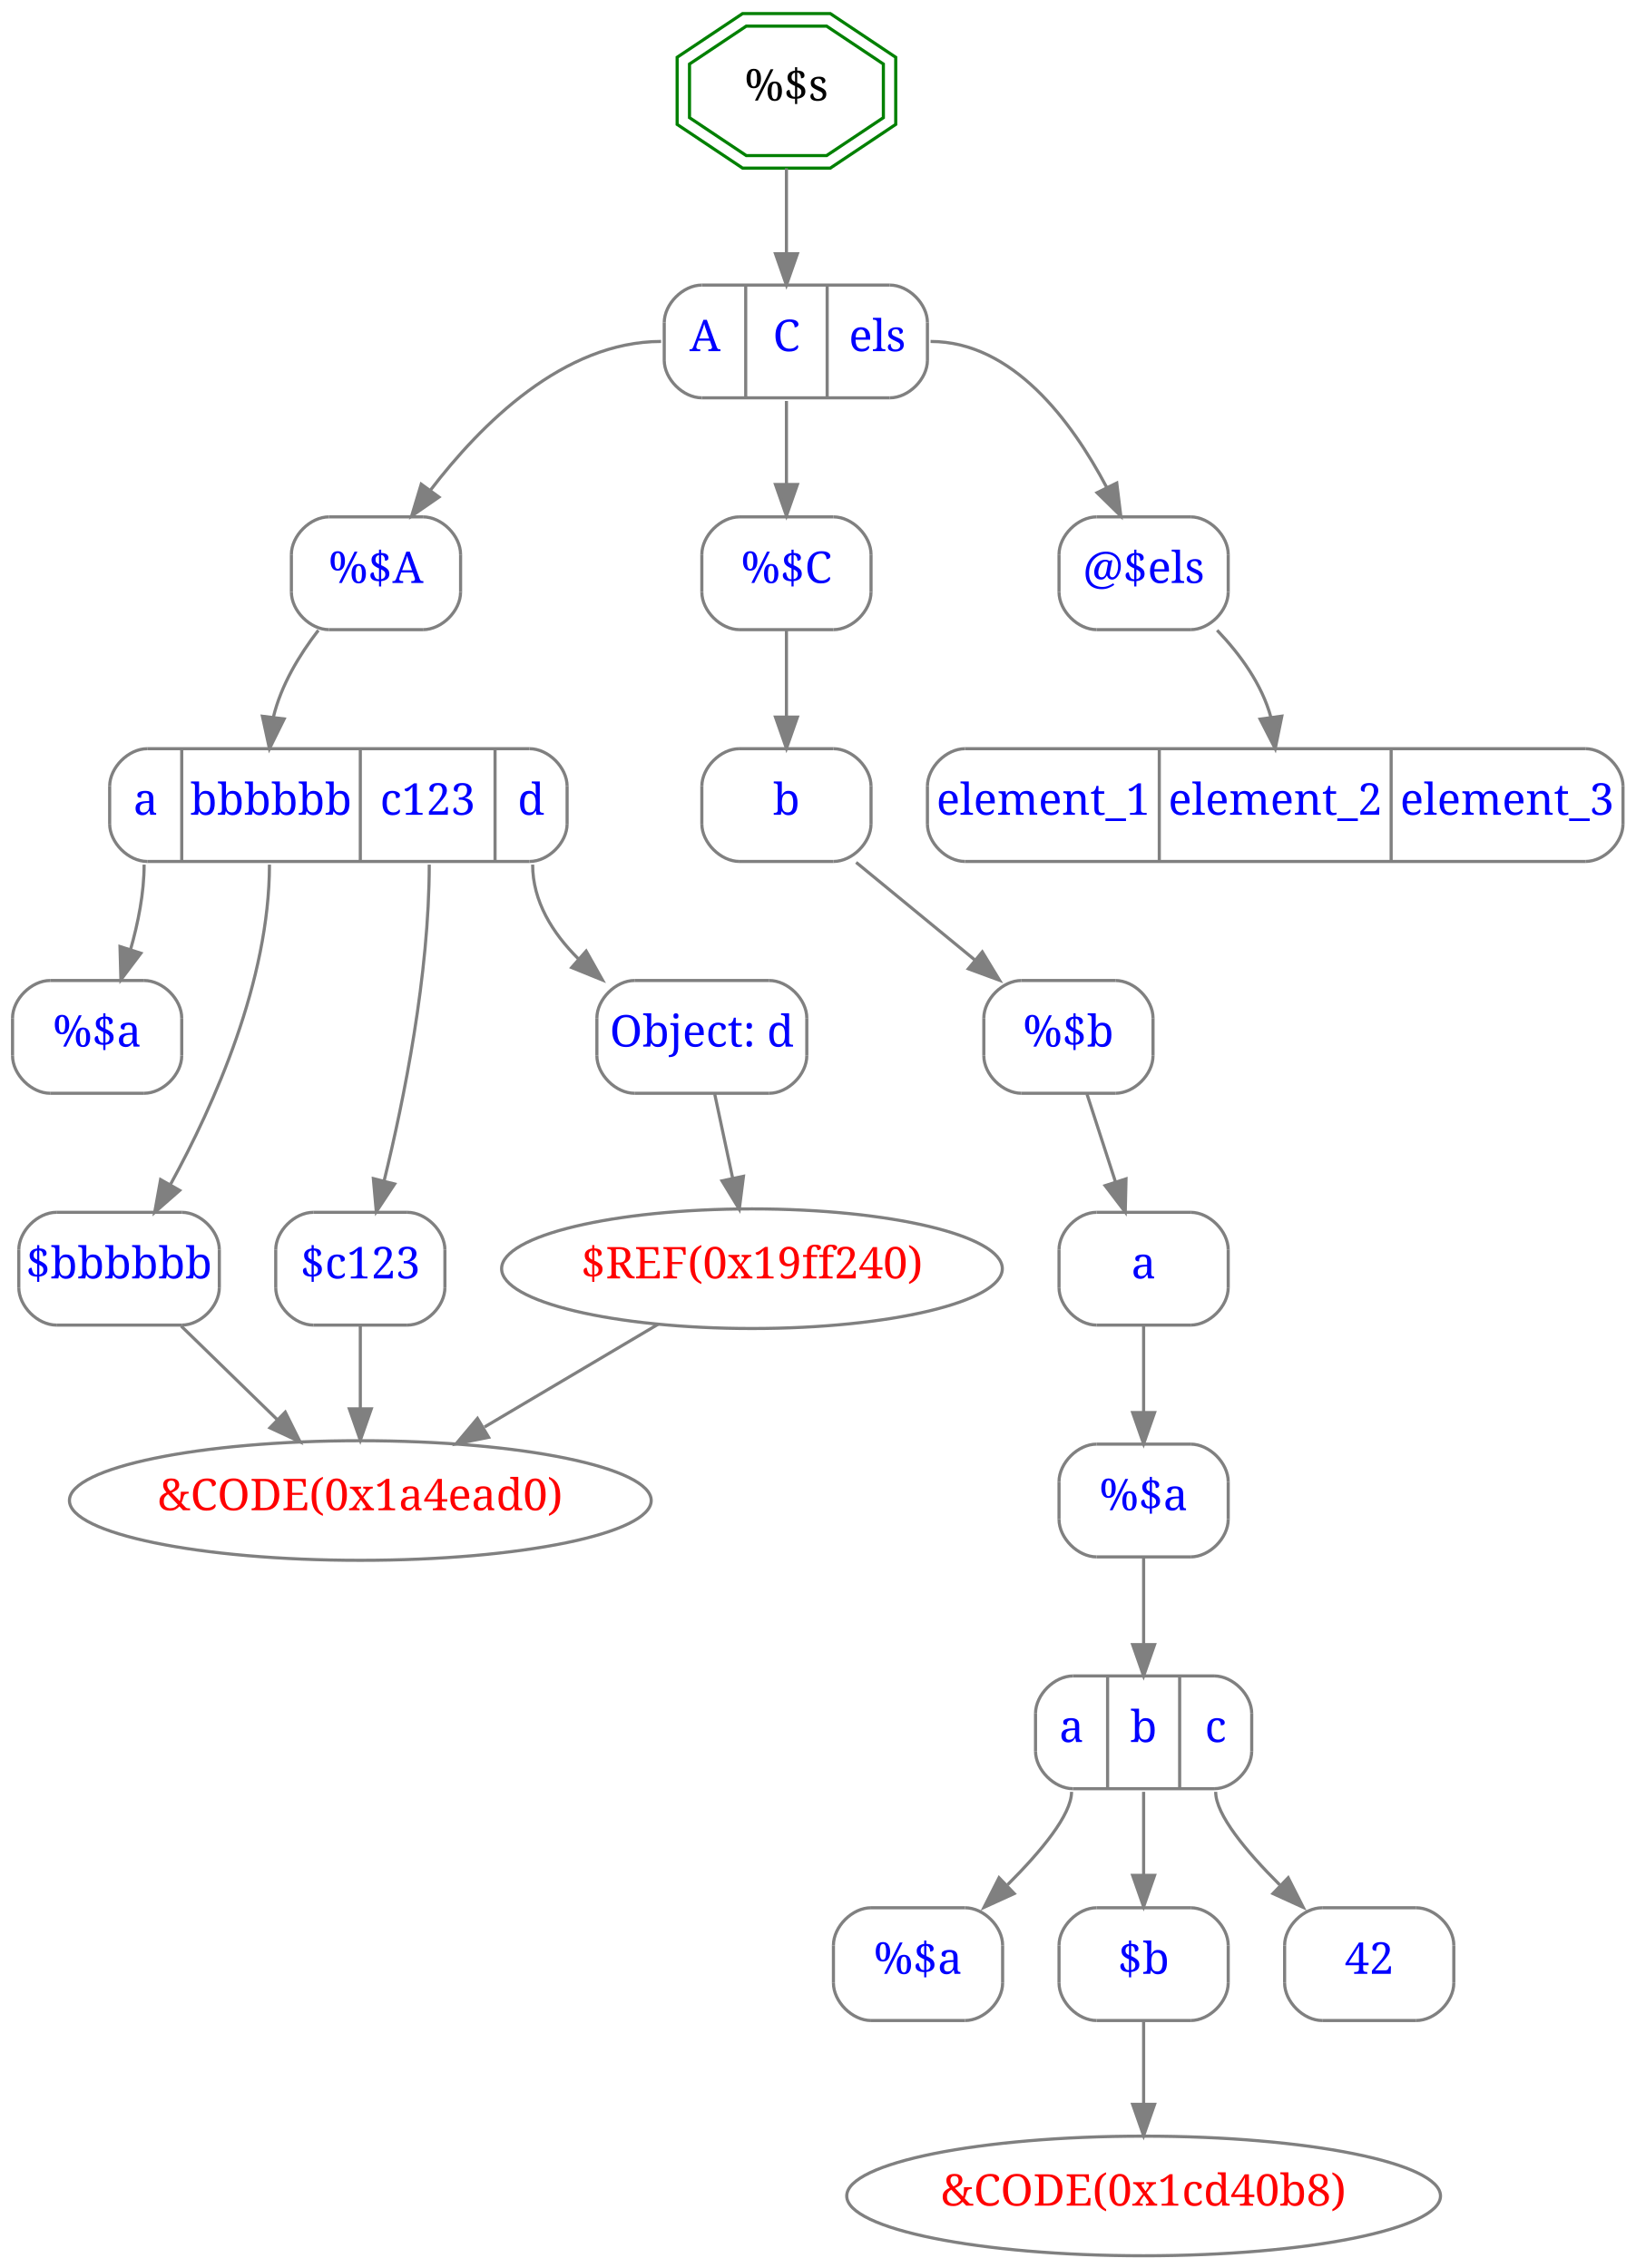
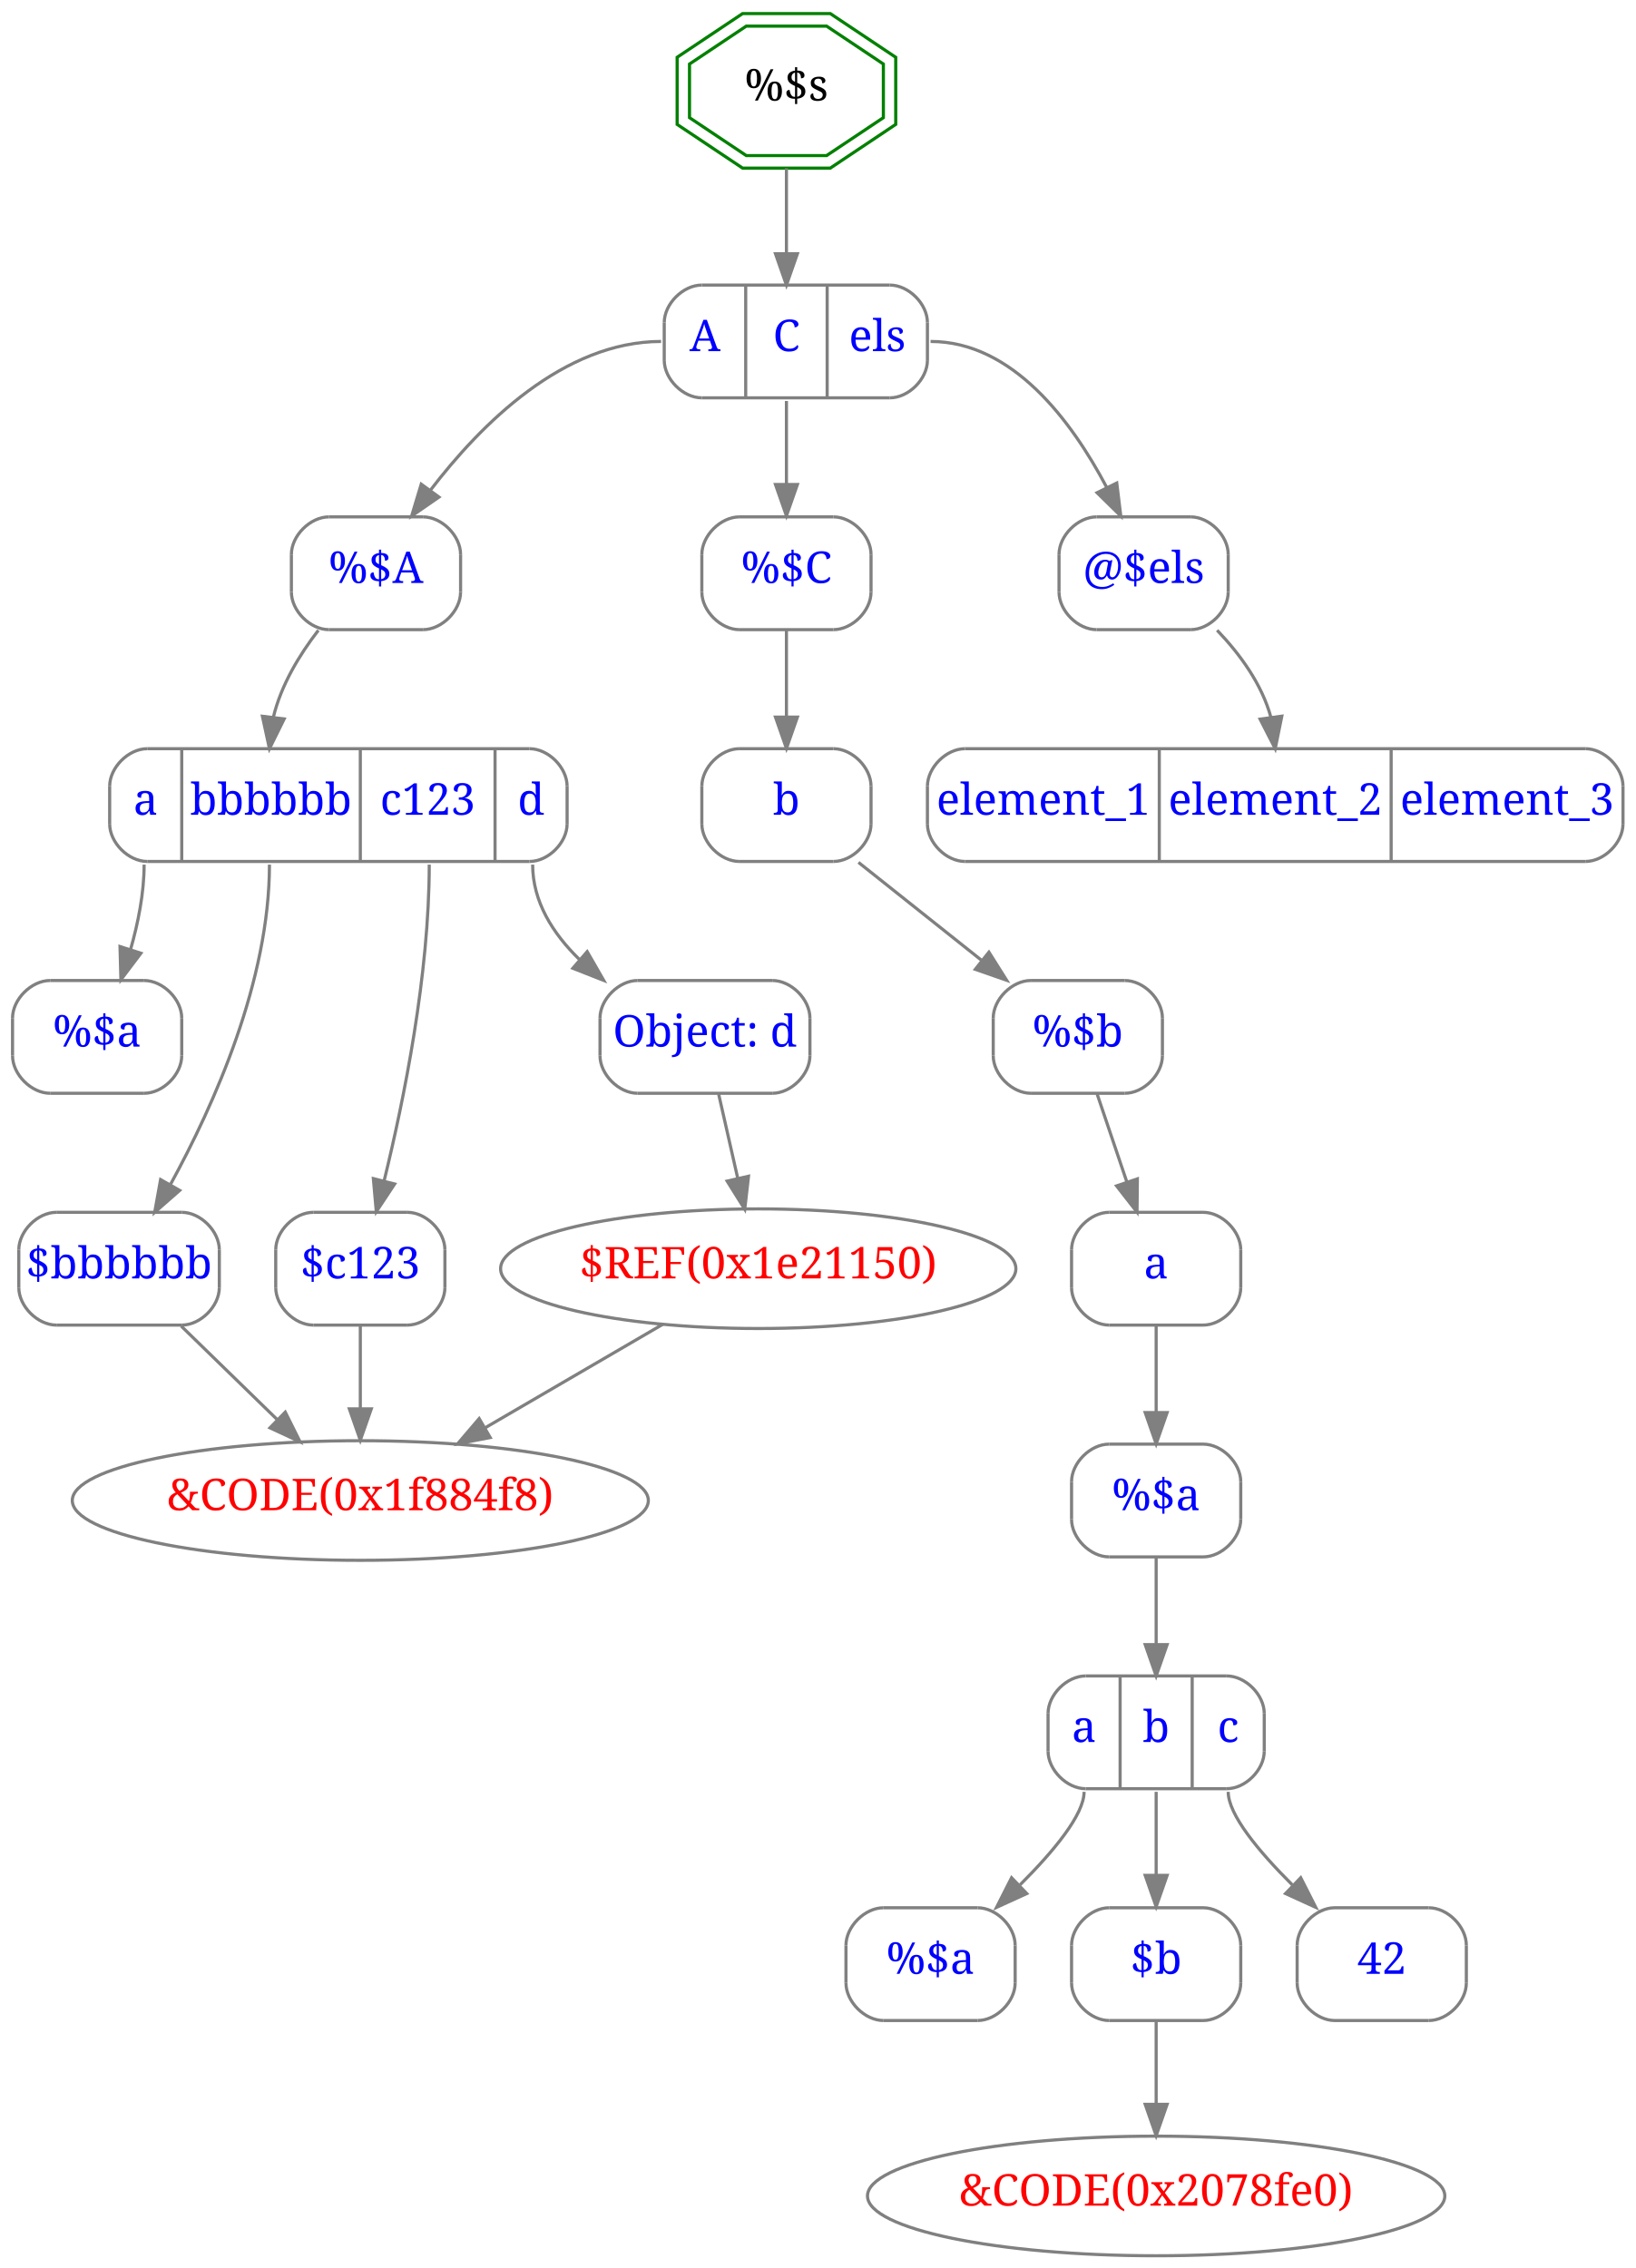
<svg xmlns="http://www.w3.org/2000/svg" width="522pt" height="724pt" viewBox="0.00 0.00 522.00 724.00">
  <g id="graph1" class="graph" transform="scale(1 1) rotate(0) translate(4 720)">
    <polygon fill="white" stroke="white" points="-4,5 -4,-720 519,-720 519,5 -4,5" />
    <g id="node1" class="node">
      <polygon fill="none" stroke="green" points="277.938,-682.44 277.938,-699.56 259.815,-711.665 234.185,-711.665 216.062,-699.56 216.062,-682.44 234.185,-670.335 259.815,-670.335 277.938,-682.44" />
      <polygon fill="none" stroke="green" points="281.882,-680.285 281.882,-701.715 260.997,-715.665 233.003,-715.665 212.118,-701.715 212.118,-680.285 233.003,-666.335 260.997,-666.335 281.882,-680.285" />
      <text text-anchor="middle" x="247" y="-687.9" font-family="Times Roman,serif" font-size="14.00">%$s</text>
    </g>
    <g id="node2" class="node">
      <polyline fill="none" stroke="grey" points="220,-593 280,-593 " />
      <path fill="none" stroke="grey" d="M280,-593C286,-593 292,-599 292,-605" />
      <polyline fill="none" stroke="grey" points="292,-605 292,-617 " />
      <path fill="none" stroke="grey" d="M292,-617C292,-623 286,-629 280,-629" />
      <polyline fill="none" stroke="grey" points="280,-629 220,-629 " />
      <path fill="none" stroke="grey" d="M220,-629C214,-629 208,-623 208,-617" />
      <polyline fill="none" stroke="grey" points="208,-617 208,-605 " />
      <path fill="none" stroke="grey" d="M208,-605C208,-599 214,-593 220,-593" />
      <text text-anchor="middle" x="221" y="-607.9" font-family="Times Roman,serif" font-size="14.00" fill="blue">A</text>
      <polyline fill="none" stroke="grey" points="234,-593 234,-629 " />
      <text text-anchor="middle" x="247" y="-607.9" font-family="Times Roman,serif" font-size="14.00" fill="blue">C</text>
      <polyline fill="none" stroke="grey" points="260,-593 260,-629 " />
      <text text-anchor="middle" x="276" y="-607.9" font-family="Times Roman,serif" font-size="14.00" fill="blue">els</text>
    </g>
    <g id="edge2" class="edge">
      <path fill="none" stroke="grey" d="M247,-666.261C247,-658.012 247,-648.558 247,-639.298" />
      <polygon fill="grey" stroke="grey" points="250.5,-639 247,-629 243.5,-639 250.5,-639" />
    </g>
    <g id="node4" class="node">
      <polyline fill="none" stroke="grey" points="101,-519 131,-519 " />
      <path fill="none" stroke="grey" d="M131,-519C137,-519 143,-525 143,-531" />
      <polyline fill="none" stroke="grey" points="143,-531 143,-543 " />
      <path fill="none" stroke="grey" d="M143,-543C143,-549 137,-555 131,-555" />
      <polyline fill="none" stroke="grey" points="131,-555 101,-555 " />
      <path fill="none" stroke="grey" d="M101,-555C95,-555 89,-549 89,-543" />
      <polyline fill="none" stroke="grey" points="89,-543 89,-531 " />
      <path fill="none" stroke="grey" d="M89,-531C89,-525 95,-519 101,-519" />
      <text text-anchor="middle" x="116" y="-533.9" font-family="Times Roman,serif" font-size="14.00" fill="blue">%$A</text>
    </g>
    <g id="edge4" class="edge">
      <path fill="none" stroke="grey" d="M207,-611C175.9,-611 149.52,-584.662 133.296,-563.412" />
      <polygon fill="grey" stroke="grey" points="136.1,-561.317 127.385,-555.292 130.441,-565.437 136.1,-561.317" />
    </g>
    <g id="node22" class="node">
      <polyline fill="none" stroke="grey" points="232,-519 262,-519 " />
      <path fill="none" stroke="grey" d="M262,-519C268,-519 274,-525 274,-531" />
      <polyline fill="none" stroke="grey" points="274,-531 274,-543 " />
      <path fill="none" stroke="grey" d="M274,-543C274,-549 268,-555 262,-555" />
      <polyline fill="none" stroke="grey" points="262,-555 232,-555 " />
      <path fill="none" stroke="grey" d="M232,-555C226,-555 220,-549 220,-543" />
      <polyline fill="none" stroke="grey" points="220,-543 220,-531 " />
      <path fill="none" stroke="grey" d="M220,-531C220,-525 226,-519 232,-519" />
      <text text-anchor="middle" x="247" y="-533.9" font-family="Times Roman,serif" font-size="14.00" fill="blue">%$C</text>
    </g>
    <g id="edge24" class="edge">
      <path fill="none" stroke="grey" d="M247,-592C247,-583.406 247,-574.057 247,-565.546" />
      <polygon fill="grey" stroke="grey" points="250.5,-565.333 247,-555.333 243.5,-565.333 250.5,-565.333" />
    </g>
    <g id="node42" class="node">
      <polyline fill="none" stroke="grey" points="346,-519 376,-519 " />
      <path fill="none" stroke="grey" d="M376,-519C382,-519 388,-525 388,-531" />
      <polyline fill="none" stroke="grey" points="388,-531 388,-543 " />
      <path fill="none" stroke="grey" d="M388,-543C388,-549 382,-555 376,-555" />
      <polyline fill="none" stroke="grey" points="376,-555 346,-555 " />
      <path fill="none" stroke="grey" d="M346,-555C340,-555 334,-549 334,-543" />
      <polyline fill="none" stroke="grey" points="334,-543 334,-531 " />
      <path fill="none" stroke="grey" d="M334,-531C334,-525 340,-519 346,-519" />
      <text text-anchor="middle" x="361" y="-533.9" font-family="Times Roman,serif" font-size="14.00" fill="blue">@$els</text>
    </g>
    <g id="edge44" class="edge">
      <path fill="none" stroke="grey" d="M293,-611C319.176,-611 338.025,-585.586 349.146,-564.545" />
      <polygon fill="grey" stroke="grey" points="352.425,-565.809 353.71,-555.292 346.147,-562.712 352.425,-565.809" />
    </g>
    <g id="node6" class="node">
      <polyline fill="none" stroke="grey" points="43,-445 165,-445 " />
      <path fill="none" stroke="grey" d="M165,-445C171,-445 177,-451 177,-457" />
      <polyline fill="none" stroke="grey" points="177,-457 177,-469 " />
      <path fill="none" stroke="grey" d="M177,-469C177,-475 171,-481 165,-481" />
      <polyline fill="none" stroke="grey" points="165,-481 43,-481 " />
      <path fill="none" stroke="grey" d="M43,-481C37,-481 31,-475 31,-469" />
      <polyline fill="none" stroke="grey" points="31,-469 31,-457 " />
      <path fill="none" stroke="grey" d="M31,-457C31,-451 37,-445 43,-445" />
      <text text-anchor="middle" x="42.5" y="-459.9" font-family="Times Roman,serif" font-size="14.00" fill="blue">a</text>
      <polyline fill="none" stroke="grey" points="54,-445 54,-481 " />
      <text text-anchor="middle" x="82.5" y="-459.9" font-family="Times Roman,serif" font-size="14.00" fill="blue">bbbbbb</text>
      <polyline fill="none" stroke="grey" points="111,-445 111,-481 " />
      <text text-anchor="middle" x="132.5" y="-459.9" font-family="Times Roman,serif" font-size="14.00" fill="blue">c123</text>
      <polyline fill="none" stroke="grey" points="154,-445 154,-481 " />
      <text text-anchor="middle" x="165.5" y="-459.9" font-family="Times Roman,serif" font-size="14.00" fill="blue">d</text>
    </g>
    <g id="edge6" class="edge">
      <path fill="none" stroke="grey" d="M97.607,-518.796C91.536,-510.947 85.704,-501.296 83.235,-491.013" />
      <polygon fill="grey" stroke="grey" points="86.698,-490.497 82,-481 79.75,-491.353 86.698,-490.497" />
    </g>
    <g id="node8" class="node">
      <polyline fill="none" stroke="grey" points="12,-371 42,-371 " />
      <path fill="none" stroke="grey" d="M42,-371C48,-371 54,-377 54,-383" />
      <polyline fill="none" stroke="grey" points="54,-383 54,-395 " />
      <path fill="none" stroke="grey" d="M54,-395C54,-401 48,-407 42,-407" />
      <polyline fill="none" stroke="grey" points="42,-407 12,-407 " />
      <path fill="none" stroke="grey" d="M12,-407C6,-407 0,-401 0,-395" />
      <polyline fill="none" stroke="grey" points="0,-395 0,-383 " />
      <path fill="none" stroke="grey" d="M0,-383C0,-377 6,-371 12,-371" />
      <text text-anchor="middle" x="27" y="-385.9" font-family="Times Roman,serif" font-size="14.00" fill="blue">%$a</text>
    </g>
    <g id="edge8" class="edge">
      <path fill="none" stroke="grey" d="M42,-444C42,-434.966 40.093,-425.381 37.639,-416.788" />
      <polygon fill="grey" stroke="grey" points="40.968,-415.706 34.588,-407.247 34.3,-417.838 40.968,-415.706" />
    </g>
    <g id="node10" class="node">
      <polyline fill="none" stroke="grey" points="14,-297 54,-297 " />
      <path fill="none" stroke="grey" d="M54,-297C60,-297 66,-303 66,-309" />
      <polyline fill="none" stroke="grey" points="66,-309 66,-321 " />
      <path fill="none" stroke="grey" d="M66,-321C66,-327 60,-333 54,-333" />
      <polyline fill="none" stroke="grey" points="54,-333 14,-333 " />
      <path fill="none" stroke="grey" d="M14,-333C8,-333 2,-327 2,-321" />
      <polyline fill="none" stroke="grey" points="2,-321 2,-309 " />
      <path fill="none" stroke="grey" d="M2,-309C2,-303 8,-297 14,-297" />
      <text text-anchor="middle" x="34" y="-311.9" font-family="Times Roman,serif" font-size="14.00" fill="blue">$bbbbbb</text>
    </g>
    <g id="edge10" class="edge">
      <path fill="none" stroke="grey" d="M82,-444C82,-406.919 64.364,-367.394 50.472,-342.012" />
      <polygon fill="grey" stroke="grey" points="53.348,-339.989 45.375,-333.012 47.257,-343.438 53.348,-339.989" />
    </g>
    <g id="node14" class="node">
      <polyline fill="none" stroke="grey" points="96,-297 126,-297 " />
      <path fill="none" stroke="grey" d="M126,-297C132,-297 138,-303 138,-309" />
      <polyline fill="none" stroke="grey" points="138,-309 138,-321 " />
      <path fill="none" stroke="grey" d="M138,-321C138,-327 132,-333 126,-333" />
      <polyline fill="none" stroke="grey" points="126,-333 96,-333 " />
      <path fill="none" stroke="grey" d="M96,-333C90,-333 84,-327 84,-321" />
      <polyline fill="none" stroke="grey" points="84,-321 84,-309 " />
      <path fill="none" stroke="grey" d="M84,-309C84,-303 90,-297 96,-297" />
      <text text-anchor="middle" x="111" y="-311.9" font-family="Times Roman,serif" font-size="14.00" fill="blue">$c123</text>
    </g>
    <g id="edge14" class="edge">
      <path fill="none" stroke="grey" d="M133,-444C133,-408.856 124.967,-369.084 118.61,-343.108" />
      <polygon fill="grey" stroke="grey" points="121.95,-342.04 116.103,-333.205 115.164,-343.758 121.95,-342.04" />
    </g>
    <g id="node17" class="node">
-       <polyline fill="none" stroke="grey" points="198.5,-371 241.5,-371 " />
-       <path fill="none" stroke="grey" d="M241.5,-371C247.5,-371 253.5,-377 253.5,-383" />
-       <polyline fill="none" stroke="grey" points="253.5,-383 253.5,-395 " />
-       <path fill="none" stroke="grey" d="M253.5,-395C253.5,-401 247.5,-407 241.5,-407" />
-       <polyline fill="none" stroke="grey" points="241.5,-407 198.5,-407 " />
-       <path fill="none" stroke="grey" d="M198.5,-407C192.5,-407 186.5,-401 186.5,-395" />
-       <polyline fill="none" stroke="grey" points="186.5,-395 186.5,-383 " />
-       <path fill="none" stroke="grey" d="M186.5,-383C186.5,-377 192.5,-371 198.5,-371" />
-       <text text-anchor="middle" x="220" y="-385.9" font-family="Times Roman,serif" font-size="14.00" fill="blue">Object: d</text>
+       <polyline fill="none" stroke="grey" points="199.5,-371 242.5,-371 " />
+       <path fill="none" stroke="grey" d="M242.5,-371C248.5,-371 254.5,-377 254.5,-383" />
+       <polyline fill="none" stroke="grey" points="254.5,-383 254.5,-395 " />
+       <path fill="none" stroke="grey" d="M254.5,-395C254.5,-401 248.5,-407 242.5,-407" />
+       <polyline fill="none" stroke="grey" points="242.5,-407 199.5,-407 " />
+       <path fill="none" stroke="grey" d="M199.5,-407C193.5,-407 187.5,-401 187.5,-395" />
+       <polyline fill="none" stroke="grey" points="187.5,-395 187.5,-383 " />
+       <path fill="none" stroke="grey" d="M187.5,-383C187.5,-377 193.5,-371 199.5,-371" />
+       <text text-anchor="middle" x="221" y="-385.9" font-family="Times Roman,serif" font-size="14.00" fill="blue">Object: d</text>
    </g>
    <g id="edge18" class="edge">
-       <path fill="none" stroke="grey" d="M166,-444C166,-432.305 172.294,-422.184 180.584,-413.927" />
-       <polygon fill="grey" stroke="grey" points="183.082,-416.392 188.276,-407.157 178.457,-411.137 183.082,-416.392" />
+       <path fill="none" stroke="grey" d="M166,-444C166,-432.198 172.41,-422.044 180.854,-413.788" />
+       <polygon fill="grey" stroke="grey" points="183.404,-416.211 188.688,-407.028 178.831,-410.911 183.404,-416.211" />
    </g>
    <g id="node12" class="node">
-       <ellipse fill="none" stroke="grey" cx="111" cy="-241" rx="92.839" ry="19.092" />
-       <text text-anchor="middle" x="111" y="-237.9" font-family="Times Roman,serif" font-size="14.00" fill="red">&amp;CODE(0x1a4ead0)</text>
+       <ellipse fill="none" stroke="grey" cx="111" cy="-241" rx="91.924" ry="19.092" />
+       <text text-anchor="middle" x="111" y="-237.9" font-family="Times Roman,serif" font-size="14.00" fill="red">&amp;CODE(0x1f884f8)</text>
    </g>
    <g id="edge12" class="edge">
      <path fill="none" stroke="grey" d="M53.829,-296.686C63.133,-287.624 74.355,-276.693 84.384,-266.924" />
      <polygon fill="grey" stroke="grey" points="87.048,-269.215 91.77,-259.731 82.164,-264.201 87.048,-269.215" />
    </g>
    <g id="edge16" class="edge">
      <path fill="none" stroke="grey" d="M111,-296.686C111,-288.725 111,-279.321 111,-270.53" />
      <polygon fill="grey" stroke="grey" points="114.5,-270.249 111,-260.249 107.5,-270.249 114.5,-270.249" />
    </g>
    <g id="node19" class="node">
-       <ellipse fill="none" stroke="grey" cx="236" cy="-315" rx="79.903" ry="19.092" />
-       <text text-anchor="middle" x="236" y="-311.9" font-family="Times Roman,serif" font-size="14.00" fill="red">$REF(0x19ff240)</text>
+       <ellipse fill="none" stroke="grey" cx="238" cy="-315" rx="82.23" ry="19.092" />
+       <text text-anchor="middle" x="238" y="-311.9" font-family="Times Roman,serif" font-size="14.00" fill="red">$REF(0x1e21150)</text>
    </g>
    <g id="edge20" class="edge">
-       <path fill="none" stroke="grey" d="M224.12,-370.686C225.851,-362.575 227.9,-352.966 229.806,-344.034" />
-       <polygon fill="grey" stroke="grey" points="233.285,-344.499 231.949,-333.989 226.44,-343.039 233.285,-344.499" />
+       <path fill="none" stroke="grey" d="M225.378,-370.686C227.236,-362.487 229.442,-352.757 231.485,-343.743" />
+       <polygon fill="grey" stroke="grey" points="234.899,-344.516 233.696,-333.989 228.072,-342.968 234.899,-344.516" />
    </g>
    <g id="edge22" class="edge">
-       <path fill="none" stroke="grey" d="M206.059,-297.275C189.453,-287.444 168.591,-275.094 150.646,-264.47" />
-       <polygon fill="grey" stroke="grey" points="151.953,-261.177 141.565,-259.094 148.387,-267.2 151.953,-261.177" />
+       <path fill="none" stroke="grey" d="M207.58,-297.275C190.553,-287.354 169.124,-274.867 150.779,-264.178" />
+       <polygon fill="grey" stroke="grey" points="152.456,-261.105 142.054,-259.094 148.932,-267.153 152.456,-261.105" />
    </g>
    <g id="node24" class="node">
      <polyline fill="none" stroke="grey" points="232,-445 262,-445 " />
      <path fill="none" stroke="grey" d="M262,-445C268,-445 274,-451 274,-457" />
      <polyline fill="none" stroke="grey" points="274,-457 274,-469 " />
      <path fill="none" stroke="grey" d="M274,-469C274,-475 268,-481 262,-481" />
      <polyline fill="none" stroke="grey" points="262,-481 232,-481 " />
      <path fill="none" stroke="grey" d="M232,-481C226,-481 220,-475 220,-469" />
      <polyline fill="none" stroke="grey" points="220,-469 220,-457 " />
      <path fill="none" stroke="grey" d="M220,-457C220,-451 226,-445 232,-445" />
      <text text-anchor="middle" x="247" y="-459.9" font-family="Times Roman,serif" font-size="14.00" fill="blue">b</text>
    </g>
    <g id="edge26" class="edge">
      <path fill="none" stroke="grey" d="M247,-518.708C247,-510.464 247,-500.538 247,-491.362" />
      <polygon fill="grey" stroke="grey" points="250.5,-491.082 247,-481.082 243.5,-491.082 250.5,-491.082" />
    </g>
    <g id="node26" class="node">
-       <polyline fill="none" stroke="grey" points="322,-371 352,-371 " />
-       <path fill="none" stroke="grey" d="M352,-371C358,-371 364,-377 364,-383" />
-       <polyline fill="none" stroke="grey" points="364,-383 364,-395 " />
-       <path fill="none" stroke="grey" d="M364,-395C364,-401 358,-407 352,-407" />
-       <polyline fill="none" stroke="grey" points="352,-407 322,-407 " />
-       <path fill="none" stroke="grey" d="M322,-407C316,-407 310,-401 310,-395" />
-       <polyline fill="none" stroke="grey" points="310,-395 310,-383 " />
-       <path fill="none" stroke="grey" d="M310,-383C310,-377 316,-371 322,-371" />
-       <text text-anchor="middle" x="337" y="-385.9" font-family="Times Roman,serif" font-size="14.00" fill="blue">%$b</text>
+       <polyline fill="none" stroke="grey" points="325,-371 355,-371 " />
+       <path fill="none" stroke="grey" d="M355,-371C361,-371 367,-377 367,-383" />
+       <polyline fill="none" stroke="grey" points="367,-383 367,-395 " />
+       <path fill="none" stroke="grey" d="M367,-395C367,-401 361,-407 355,-407" />
+       <polyline fill="none" stroke="grey" points="355,-407 325,-407 " />
+       <path fill="none" stroke="grey" d="M325,-407C319,-407 313,-401 313,-395" />
+       <polyline fill="none" stroke="grey" points="313,-395 313,-383 " />
+       <path fill="none" stroke="grey" d="M313,-383C313,-377 319,-371 325,-371" />
+       <text text-anchor="middle" x="340" y="-385.9" font-family="Times Roman,serif" font-size="14.00" fill="blue">%$b</text>
    </g>
    <g id="edge28" class="edge">
-       <path fill="none" stroke="grey" d="M269.247,-444.708C280.691,-435.299 294.799,-423.699 307.173,-413.525" />
-       <polygon fill="grey" stroke="grey" points="309.507,-416.136 315.009,-407.082 305.062,-410.729 309.507,-416.136" />
+       <path fill="none" stroke="grey" d="M269.989,-444.708C281.814,-435.299 296.392,-423.699 309.179,-413.525" />
+       <polygon fill="grey" stroke="grey" points="311.63,-416.047 317.276,-407.082 307.271,-410.569 311.63,-416.047" />
    </g>
    <g id="node28" class="node">
-       <polyline fill="none" stroke="grey" points="346,-297 376,-297 " />
-       <path fill="none" stroke="grey" d="M376,-297C382,-297 388,-303 388,-309" />
-       <polyline fill="none" stroke="grey" points="388,-309 388,-321 " />
-       <path fill="none" stroke="grey" d="M388,-321C388,-327 382,-333 376,-333" />
-       <polyline fill="none" stroke="grey" points="376,-333 346,-333 " />
-       <path fill="none" stroke="grey" d="M346,-333C340,-333 334,-327 334,-321" />
-       <polyline fill="none" stroke="grey" points="334,-321 334,-309 " />
-       <path fill="none" stroke="grey" d="M334,-309C334,-303 340,-297 346,-297" />
-       <text text-anchor="middle" x="361" y="-311.9" font-family="Times Roman,serif" font-size="14.00" fill="blue">a</text>
+       <polyline fill="none" stroke="grey" points="350,-297 380,-297 " />
+       <path fill="none" stroke="grey" d="M380,-297C386,-297 392,-303 392,-309" />
+       <polyline fill="none" stroke="grey" points="392,-309 392,-321 " />
+       <path fill="none" stroke="grey" d="M392,-321C392,-327 386,-333 380,-333" />
+       <polyline fill="none" stroke="grey" points="380,-333 350,-333 " />
+       <path fill="none" stroke="grey" d="M350,-333C344,-333 338,-327 338,-321" />
+       <polyline fill="none" stroke="grey" points="338,-321 338,-309 " />
+       <path fill="none" stroke="grey" d="M338,-309C338,-303 344,-297 350,-297" />
+       <text text-anchor="middle" x="365" y="-311.9" font-family="Times Roman,serif" font-size="14.00" fill="blue">a</text>
    </g>
    <g id="edge30" class="edge">
-       <path fill="none" stroke="grey" d="M342.933,-370.708C345.665,-362.284 348.966,-352.105 351.995,-342.765" />
-       <polygon fill="grey" stroke="grey" points="355.38,-343.674 355.136,-333.082 348.721,-341.514 355.38,-343.674" />
+       <path fill="none" stroke="grey" d="M346.18,-370.708C349.026,-362.284 352.464,-352.105 355.62,-342.765" />
+       <polygon fill="grey" stroke="grey" points="359.006,-343.676 358.891,-333.082 352.375,-341.435 359.006,-343.676" />
    </g>
    <g id="node30" class="node">
-       <polyline fill="none" stroke="grey" points="346,-223 376,-223 " />
-       <path fill="none" stroke="grey" d="M376,-223C382,-223 388,-229 388,-235" />
-       <polyline fill="none" stroke="grey" points="388,-235 388,-247 " />
-       <path fill="none" stroke="grey" d="M388,-247C388,-253 382,-259 376,-259" />
-       <polyline fill="none" stroke="grey" points="376,-259 346,-259 " />
-       <path fill="none" stroke="grey" d="M346,-259C340,-259 334,-253 334,-247" />
-       <polyline fill="none" stroke="grey" points="334,-247 334,-235 " />
-       <path fill="none" stroke="grey" d="M334,-235C334,-229 340,-223 346,-223" />
-       <text text-anchor="middle" x="361" y="-237.9" font-family="Times Roman,serif" font-size="14.00" fill="blue">%$a</text>
+       <polyline fill="none" stroke="grey" points="350,-223 380,-223 " />
+       <path fill="none" stroke="grey" d="M380,-223C386,-223 392,-229 392,-235" />
+       <polyline fill="none" stroke="grey" points="392,-235 392,-247 " />
+       <path fill="none" stroke="grey" d="M392,-247C392,-253 386,-259 380,-259" />
+       <polyline fill="none" stroke="grey" points="380,-259 350,-259 " />
+       <path fill="none" stroke="grey" d="M350,-259C344,-259 338,-253 338,-247" />
+       <polyline fill="none" stroke="grey" points="338,-247 338,-235 " />
+       <path fill="none" stroke="grey" d="M338,-235C338,-229 344,-223 350,-223" />
+       <text text-anchor="middle" x="365" y="-237.9" font-family="Times Roman,serif" font-size="14.00" fill="blue">%$a</text>
    </g>
    <g id="edge32" class="edge">
-       <path fill="none" stroke="grey" d="M361,-296.708C361,-288.464 361,-278.538 361,-269.362" />
-       <polygon fill="grey" stroke="grey" points="364.5,-269.082 361,-259.082 357.5,-269.082 364.5,-269.082" />
+       <path fill="none" stroke="grey" d="M365,-296.708C365,-288.464 365,-278.538 365,-269.362" />
+       <polygon fill="grey" stroke="grey" points="368.5,-269.082 365,-259.082 361.5,-269.082 368.5,-269.082" />
    </g>
    <g id="node32" class="node">
-       <polyline fill="none" stroke="grey" points="338.5,-149 383.5,-149 " />
-       <path fill="none" stroke="grey" d="M383.5,-149C389.5,-149 395.5,-155 395.5,-161" />
-       <polyline fill="none" stroke="grey" points="395.5,-161 395.5,-173 " />
-       <path fill="none" stroke="grey" d="M395.5,-173C395.5,-179 389.5,-185 383.5,-185" />
-       <polyline fill="none" stroke="grey" points="383.5,-185 338.5,-185 " />
-       <path fill="none" stroke="grey" d="M338.5,-185C332.5,-185 326.5,-179 326.5,-173" />
-       <polyline fill="none" stroke="grey" points="326.5,-173 326.5,-161 " />
-       <path fill="none" stroke="grey" d="M326.5,-161C326.5,-155 332.5,-149 338.5,-149" />
-       <text text-anchor="middle" x="338" y="-163.9" font-family="Times Roman,serif" font-size="14.00" fill="blue">a</text>
-       <polyline fill="none" stroke="grey" points="349.5,-149 349.5,-185 " />
-       <text text-anchor="middle" x="361" y="-163.9" font-family="Times Roman,serif" font-size="14.00" fill="blue">b</text>
-       <polyline fill="none" stroke="grey" points="372.5,-149 372.5,-185 " />
-       <text text-anchor="middle" x="384" y="-163.9" font-family="Times Roman,serif" font-size="14.00" fill="blue">c</text>
+       <polyline fill="none" stroke="grey" points="342.5,-149 387.5,-149 " />
+       <path fill="none" stroke="grey" d="M387.5,-149C393.5,-149 399.5,-155 399.5,-161" />
+       <polyline fill="none" stroke="grey" points="399.5,-161 399.5,-173 " />
+       <path fill="none" stroke="grey" d="M399.5,-173C399.5,-179 393.5,-185 387.5,-185" />
+       <polyline fill="none" stroke="grey" points="387.5,-185 342.5,-185 " />
+       <path fill="none" stroke="grey" d="M342.5,-185C336.5,-185 330.5,-179 330.5,-173" />
+       <polyline fill="none" stroke="grey" points="330.5,-173 330.5,-161 " />
+       <path fill="none" stroke="grey" d="M330.5,-161C330.5,-155 336.5,-149 342.5,-149" />
+       <text text-anchor="middle" x="342" y="-163.9" font-family="Times Roman,serif" font-size="14.00" fill="blue">a</text>
+       <polyline fill="none" stroke="grey" points="353.5,-149 353.5,-185 " />
+       <text text-anchor="middle" x="365" y="-163.9" font-family="Times Roman,serif" font-size="14.00" fill="blue">b</text>
+       <polyline fill="none" stroke="grey" points="376.5,-149 376.5,-185 " />
+       <text text-anchor="middle" x="388" y="-163.9" font-family="Times Roman,serif" font-size="14.00" fill="blue">c</text>
    </g>
    <g id="edge34" class="edge">
-       <path fill="none" stroke="grey" d="M361,-222.74C361,-214.628 361,-204.855 361,-195.258" />
-       <polygon fill="grey" stroke="grey" points="364.5,-195 361,-185 357.5,-195 364.5,-195" />
+       <path fill="none" stroke="grey" d="M365,-222.74C365,-214.628 365,-204.855 365,-195.258" />
+       <polygon fill="grey" stroke="grey" points="368.5,-195 365,-185 361.5,-195 368.5,-195" />
    </g>
    <g id="node34" class="node">
-       <polyline fill="none" stroke="grey" points="274,-75 304,-75 " />
-       <path fill="none" stroke="grey" d="M304,-75C310,-75 316,-81 316,-87" />
-       <polyline fill="none" stroke="grey" points="316,-87 316,-99 " />
-       <path fill="none" stroke="grey" d="M316,-99C316,-105 310,-111 304,-111" />
-       <polyline fill="none" stroke="grey" points="304,-111 274,-111 " />
-       <path fill="none" stroke="grey" d="M274,-111C268,-111 262,-105 262,-99" />
-       <polyline fill="none" stroke="grey" points="262,-99 262,-87 " />
-       <path fill="none" stroke="grey" d="M262,-87C262,-81 268,-75 274,-75" />
-       <text text-anchor="middle" x="289" y="-89.9" font-family="Times Roman,serif" font-size="14.00" fill="blue">%$a</text>
+       <polyline fill="none" stroke="grey" points="278,-75 308,-75 " />
+       <path fill="none" stroke="grey" d="M308,-75C314,-75 320,-81 320,-87" />
+       <polyline fill="none" stroke="grey" points="320,-87 320,-99 " />
+       <path fill="none" stroke="grey" d="M320,-99C320,-105 314,-111 308,-111" />
+       <polyline fill="none" stroke="grey" points="308,-111 278,-111 " />
+       <path fill="none" stroke="grey" d="M278,-111C272,-111 266,-105 266,-99" />
+       <polyline fill="none" stroke="grey" points="266,-99 266,-87 " />
+       <path fill="none" stroke="grey" d="M266,-87C266,-81 272,-75 278,-75" />
+       <text text-anchor="middle" x="293" y="-89.9" font-family="Times Roman,serif" font-size="14.00" fill="blue">%$a</text>
    </g>
    <g id="edge36" class="edge">
-       <path fill="none" stroke="grey" d="M338,-148C338,-140.727 328.326,-129.058 317.574,-118.336" />
-       <polygon fill="grey" stroke="grey" points="319.704,-115.528 310.065,-111.13 314.857,-120.579 319.704,-115.528" />
+       <path fill="none" stroke="grey" d="M342,-148C342,-140.727 332.326,-129.058 321.574,-118.336" />
+       <polygon fill="grey" stroke="grey" points="323.704,-115.528 314.065,-111.13 318.857,-120.579 323.704,-115.528" />
    </g>
    <g id="node36" class="node">
-       <polyline fill="none" stroke="grey" points="346,-75 376,-75 " />
-       <path fill="none" stroke="grey" d="M376,-75C382,-75 388,-81 388,-87" />
-       <polyline fill="none" stroke="grey" points="388,-87 388,-99 " />
-       <path fill="none" stroke="grey" d="M388,-99C388,-105 382,-111 376,-111" />
-       <polyline fill="none" stroke="grey" points="376,-111 346,-111 " />
-       <path fill="none" stroke="grey" d="M346,-111C340,-111 334,-105 334,-99" />
-       <polyline fill="none" stroke="grey" points="334,-99 334,-87 " />
-       <path fill="none" stroke="grey" d="M334,-87C334,-81 340,-75 346,-75" />
-       <text text-anchor="middle" x="361" y="-89.9" font-family="Times Roman,serif" font-size="14.00" fill="blue">$b</text>
+       <polyline fill="none" stroke="grey" points="350,-75 380,-75 " />
+       <path fill="none" stroke="grey" d="M380,-75C386,-75 392,-81 392,-87" />
+       <polyline fill="none" stroke="grey" points="392,-87 392,-99 " />
+       <path fill="none" stroke="grey" d="M392,-99C392,-105 386,-111 380,-111" />
+       <polyline fill="none" stroke="grey" points="380,-111 350,-111 " />
+       <path fill="none" stroke="grey" d="M350,-111C344,-111 338,-105 338,-99" />
+       <polyline fill="none" stroke="grey" points="338,-99 338,-87 " />
+       <path fill="none" stroke="grey" d="M338,-87C338,-81 344,-75 350,-75" />
+       <text text-anchor="middle" x="365" y="-89.9" font-family="Times Roman,serif" font-size="14.00" fill="blue">$b</text>
    </g>
    <g id="edge38" class="edge">
-       <path fill="none" stroke="grey" d="M361,-148C361,-139.406 361,-130.057 361,-121.546" />
-       <polygon fill="grey" stroke="grey" points="364.5,-121.333 361,-111.333 357.5,-121.333 364.5,-121.333" />
+       <path fill="none" stroke="grey" d="M365,-148C365,-139.406 365,-130.057 365,-121.546" />
+       <polygon fill="grey" stroke="grey" points="368.5,-121.333 365,-111.333 361.5,-121.333 368.5,-121.333" />
    </g>
    <g id="node40" class="node">
-       <polyline fill="none" stroke="grey" points="418,-75 448,-75 " />
-       <path fill="none" stroke="grey" d="M448,-75C454,-75 460,-81 460,-87" />
-       <polyline fill="none" stroke="grey" points="460,-87 460,-99 " />
-       <path fill="none" stroke="grey" d="M460,-99C460,-105 454,-111 448,-111" />
-       <polyline fill="none" stroke="grey" points="448,-111 418,-111 " />
-       <path fill="none" stroke="grey" d="M418,-111C412,-111 406,-105 406,-99" />
-       <polyline fill="none" stroke="grey" points="406,-99 406,-87 " />
-       <path fill="none" stroke="grey" d="M406,-87C406,-81 412,-75 418,-75" />
-       <text text-anchor="middle" x="433" y="-89.9" font-family="Times Roman,serif" font-size="14.00" fill="blue">42</text>
+       <polyline fill="none" stroke="grey" points="422,-75 452,-75 " />
+       <path fill="none" stroke="grey" d="M452,-75C458,-75 464,-81 464,-87" />
+       <polyline fill="none" stroke="grey" points="464,-87 464,-99 " />
+       <path fill="none" stroke="grey" d="M464,-99C464,-105 458,-111 452,-111" />
+       <polyline fill="none" stroke="grey" points="452,-111 422,-111 " />
+       <path fill="none" stroke="grey" d="M422,-111C416,-111 410,-105 410,-99" />
+       <polyline fill="none" stroke="grey" points="410,-99 410,-87 " />
+       <path fill="none" stroke="grey" d="M410,-87C410,-81 416,-75 422,-75" />
+       <text text-anchor="middle" x="437" y="-89.9" font-family="Times Roman,serif" font-size="14.00" fill="blue">42</text>
    </g>
    <g id="edge42" class="edge">
-       <path fill="none" stroke="grey" d="M384,-148C384,-140.727 393.674,-129.058 404.426,-118.336" />
-       <polygon fill="grey" stroke="grey" points="407.143,-120.579 411.935,-111.13 402.296,-115.528 407.143,-120.579" />
+       <path fill="none" stroke="grey" d="M388,-148C388,-140.727 397.674,-129.058 408.426,-118.336" />
+       <polygon fill="grey" stroke="grey" points="411.143,-120.579 415.935,-111.13 406.296,-115.528 411.143,-120.579" />
    </g>
    <g id="node38" class="node">
-       <ellipse fill="none" stroke="grey" cx="361" cy="-19" rx="94.752" ry="19.092" />
-       <text text-anchor="middle" x="361" y="-15.9" font-family="Times Roman,serif" font-size="14.00" fill="red">&amp;CODE(0x1cd40b8)</text>
+       <ellipse fill="none" stroke="grey" cx="365" cy="-19" rx="92.13" ry="19.092" />
+       <text text-anchor="middle" x="365" y="-15.9" font-family="Times Roman,serif" font-size="14.00" fill="red">&amp;CODE(0x2078fe0)</text>
    </g>
    <g id="edge40" class="edge">
-       <path fill="none" stroke="grey" d="M361,-74.686C361,-66.725 361,-57.321 361,-48.53" />
-       <polygon fill="grey" stroke="grey" points="364.5,-48.249 361,-38.249 357.5,-48.249 364.5,-48.249" />
+       <path fill="none" stroke="grey" d="M365,-74.686C365,-66.725 365,-57.321 365,-48.53" />
+       <polygon fill="grey" stroke="grey" points="368.5,-48.249 365,-38.249 361.5,-48.249 368.5,-48.249" />
    </g>
    <g id="node44" class="node">
      <polyline fill="none" stroke="grey" points="304,-445 502,-445 " />
      <path fill="none" stroke="grey" d="M502,-445C508,-445 514,-451 514,-457" />
      <polyline fill="none" stroke="grey" points="514,-457 514,-469 " />
      <path fill="none" stroke="grey" d="M514,-469C514,-475 508,-481 502,-481" />
      <polyline fill="none" stroke="grey" points="502,-481 304,-481 " />
      <path fill="none" stroke="grey" d="M304,-481C298,-481 292,-475 292,-469" />
      <polyline fill="none" stroke="grey" points="292,-469 292,-457 " />
      <path fill="none" stroke="grey" d="M292,-457C292,-451 298,-445 304,-445" />
      <text text-anchor="middle" x="329" y="-459.9" font-family="Times Roman,serif" font-size="14.00" fill="blue">element_1</text>
      <polyline fill="none" stroke="grey" points="366,-445 366,-481 " />
      <text text-anchor="middle" x="403" y="-459.9" font-family="Times Roman,serif" font-size="14.00" fill="blue">element_2</text>
      <polyline fill="none" stroke="grey" points="440,-445 440,-481 " />
      <text text-anchor="middle" x="477" y="-459.9" font-family="Times Roman,serif" font-size="14.00" fill="blue">element_3</text>
    </g>
    <g id="edge46" class="edge">
      <path fill="none" stroke="grey" d="M384.456,-518.812C391.822,-511.107 398.779,-501.538 401.635,-490.966" />
      <polygon fill="grey" stroke="grey" points="405.111,-491.382 403,-481 398.176,-490.433 405.111,-491.382" />
    </g>
  </g>
</svg>
